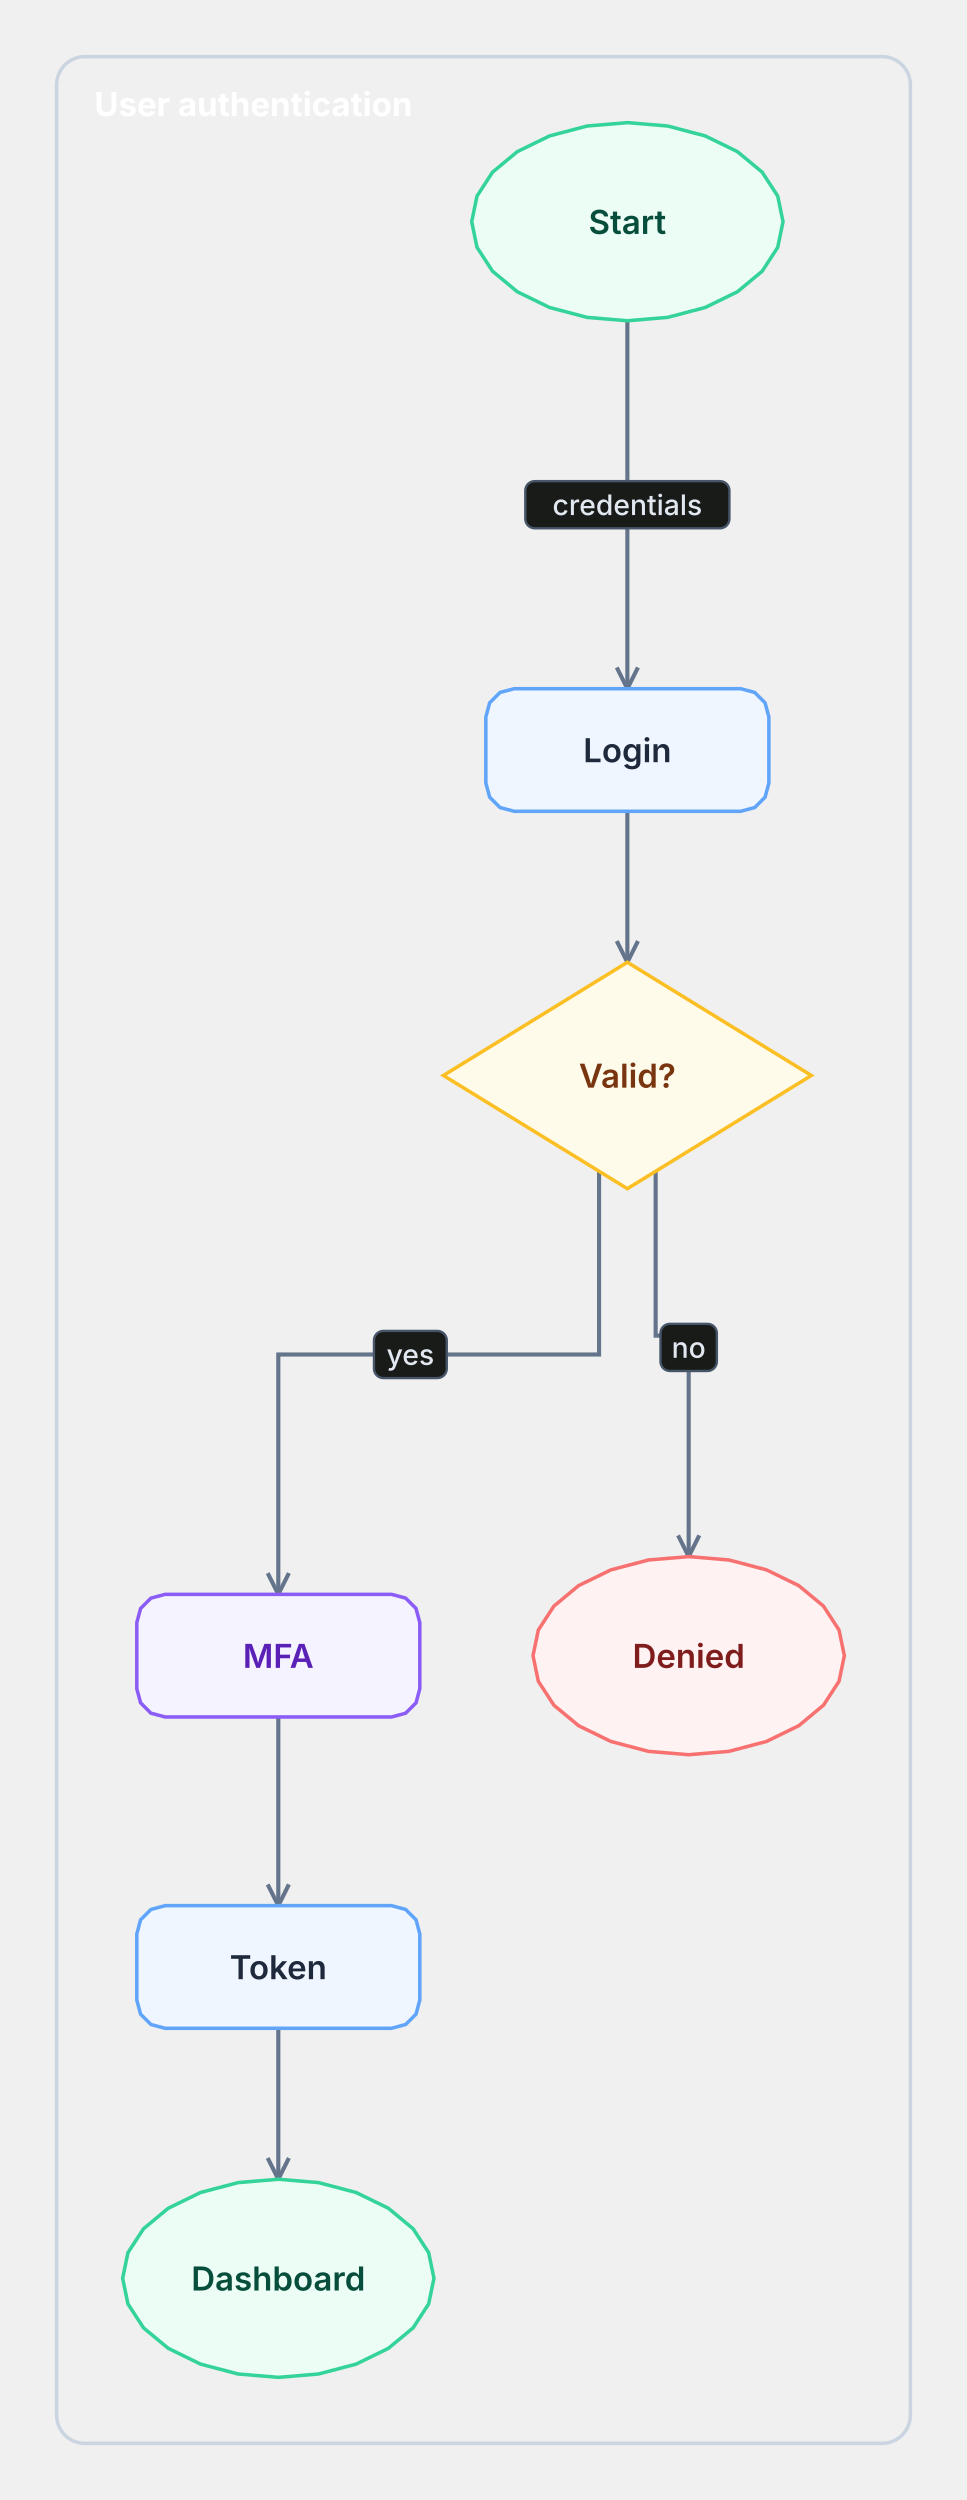
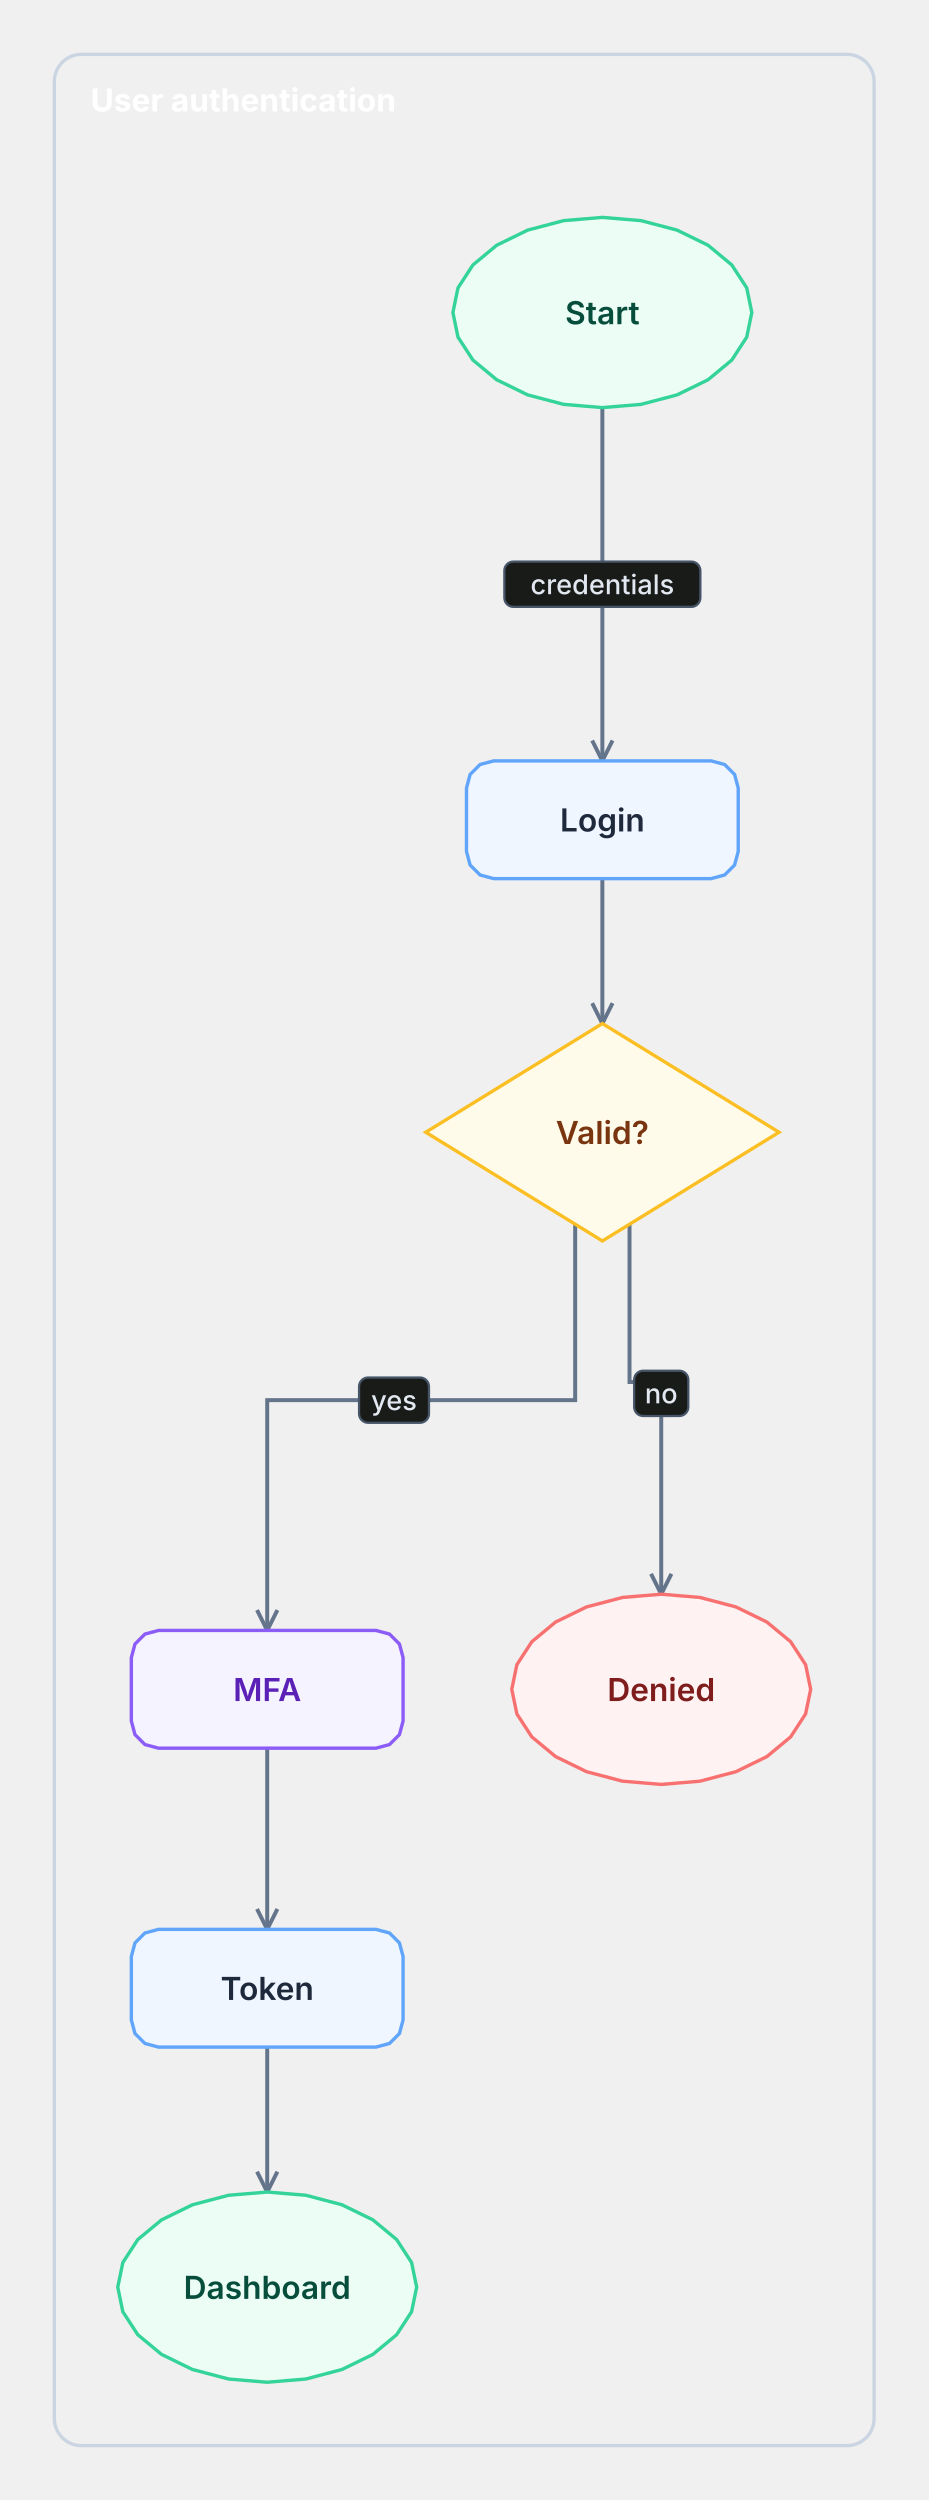
- <svg xmlns="http://www.w3.org/2000/svg" viewBox="-24 -24 410 1060" width="410" height="1060" data-openflowkit-document="template-auth-flow" data-page="page-1" data-theme="dark" data-pixel-ratio="1">
+ <svg xmlns="http://www.w3.org/2000/svg" viewBox="-24 -24 410 1104" width="410" height="1104" data-openflowkit-document="template-auth-flow" data-page="page-1" data-theme="dark" data-pixel-ratio="1">
  <g data-node-id="dsl-2blysz" transform="matrix(1 0 0 1 0 0)">
-     <rect x="0" y="0" width="362" height="1012" rx="12" fill="rgba(241,245,249,0.08)" stroke="#cbd5e1" stroke-width="1.5" />
+     <rect x="0" y="0" width="362" height="1056" rx="12" fill="rgba(241,245,249,0.08)" stroke="#cbd5e1" stroke-width="1.5" />
    <g>
      <text x="16" y="20" text-anchor="start" dominant-baseline="middle" fill="#ffffff" font-family="Inter, ui-sans-serif, system-ui, sans-serif" font-size="14" font-weight="700">User authentication</text>
    </g>
  </g>
  <g data-connector-id="edge:start-&gt;login:1">
-     <path d="M242 112 L242 268" fill="none" stroke="#64748b" stroke-width="1.75" opacity="1" />
-     <rect x="198.72" y="180" width="86.56" height="20" rx="4" fill="#191b19" stroke="#475569" stroke-width="1" />
-     <text x="242" y="190" text-anchor="middle" dominant-baseline="middle" fill="#e2e8f0" font-family="Inter, ui-sans-serif, system-ui, sans-serif" font-size="12" font-weight="500">credentials</text>
-     <path d="M237.5 259 L242 268 L246.5 259" fill="none" stroke="#64748b" stroke-width="1.75" opacity="1" stroke-linejoin="round" />
+     <path d="M242 156 L242 312" fill="none" stroke="#64748b" stroke-width="1.75" opacity="1" />
+     <rect x="198.72" y="224" width="86.56" height="20" rx="4" fill="#191b19" stroke="#475569" stroke-width="1" />
+     <text x="242" y="234" text-anchor="middle" dominant-baseline="middle" fill="#e2e8f0" font-family="Inter, ui-sans-serif, system-ui, sans-serif" font-size="12" font-weight="500">credentials</text>
+     <path d="M237.5 303 L242 312 L246.5 303" fill="none" stroke="#64748b" stroke-width="1.75" opacity="1" stroke-linejoin="round" />
  </g>
  <g data-connector-id="edge:login-&gt;valid:1">
-     <path d="M242 320 L242 384" fill="none" stroke="#64748b" stroke-width="1.75" opacity="1" />
-     <path d="M237.5 375 L242 384 L246.5 375" fill="none" stroke="#64748b" stroke-width="1.75" opacity="1" stroke-linejoin="round" />
+     <path d="M242 364 L242 428" fill="none" stroke="#64748b" stroke-width="1.75" opacity="1" />
+     <path d="M237.5 419 L242 428 L246.5 419" fill="none" stroke="#64748b" stroke-width="1.75" opacity="1" stroke-linejoin="round" />
  </g>
  <g data-connector-id="edge:valid-&gt;mfa:1">
-     <path d="M230 472.615 L230 550.308 L94 550.308 L94 652" fill="none" stroke="#64748b" stroke-width="1.75" opacity="1" />
-     <rect x="134.56" y="540.308" width="30.88" height="20" rx="4" fill="#191b19" stroke="#475569" stroke-width="1" />
-     <text x="150" y="550.308" text-anchor="middle" dominant-baseline="middle" fill="#e2e8f0" font-family="Inter, ui-sans-serif, system-ui, sans-serif" font-size="12" font-weight="500">yes</text>
-     <path d="M89.5 643 L94 652 L98.5 643" fill="none" stroke="#64748b" stroke-width="1.75" opacity="1" stroke-linejoin="round" />
+     <path d="M230 516.615 L230 594.308 L94 594.308 L94 696" fill="none" stroke="#64748b" stroke-width="1.75" opacity="1" />
+     <rect x="134.56" y="584.308" width="30.88" height="20" rx="4" fill="#191b19" stroke="#475569" stroke-width="1" />
+     <text x="150" y="594.308" text-anchor="middle" dominant-baseline="middle" fill="#e2e8f0" font-family="Inter, ui-sans-serif, system-ui, sans-serif" font-size="12" font-weight="500">yes</text>
+     <path d="M89.5 687 L94 696 L98.5 687" fill="none" stroke="#64748b" stroke-width="1.75" opacity="1" stroke-linejoin="round" />
  </g>
  <g data-connector-id="edge:valid-&gt;denied:1">
-     <path d="M254 472.615 L254 542.308 L268 542.308 L268 636" fill="none" stroke="#64748b" stroke-width="1.75" opacity="1" />
-     <rect x="256.04" y="537.308" width="23.92" height="20" rx="4" fill="#191b19" stroke="#475569" stroke-width="1" />
-     <text x="268" y="547.308" text-anchor="middle" dominant-baseline="middle" fill="#e2e8f0" font-family="Inter, ui-sans-serif, system-ui, sans-serif" font-size="12" font-weight="500">no</text>
-     <path d="M263.5 627 L268 636 L272.5 627" fill="none" stroke="#64748b" stroke-width="1.75" opacity="1" stroke-linejoin="round" />
+     <path d="M254 516.615 L254 586.308 L268 586.308 L268 680" fill="none" stroke="#64748b" stroke-width="1.75" opacity="1" />
+     <rect x="256.04" y="581.308" width="23.92" height="20" rx="4" fill="#191b19" stroke="#475569" stroke-width="1" />
+     <text x="268" y="591.308" text-anchor="middle" dominant-baseline="middle" fill="#e2e8f0" font-family="Inter, ui-sans-serif, system-ui, sans-serif" font-size="12" font-weight="500">no</text>
+     <path d="M263.5 671 L268 680 L272.5 671" fill="none" stroke="#64748b" stroke-width="1.75" opacity="1" stroke-linejoin="round" />
  </g>
  <g data-connector-id="edge:mfa-&gt;token:1">
-     <path d="M94 704 L94 784" fill="none" stroke="#64748b" stroke-width="1.75" opacity="1" />
-     <path d="M89.5 775 L94 784 L98.5 775" fill="none" stroke="#64748b" stroke-width="1.75" opacity="1" stroke-linejoin="round" />
+     <path d="M94 748 L94 828" fill="none" stroke="#64748b" stroke-width="1.75" opacity="1" />
+     <path d="M89.5 819 L94 828 L98.5 819" fill="none" stroke="#64748b" stroke-width="1.75" opacity="1" stroke-linejoin="round" />
  </g>
  <g data-connector-id="edge:token-&gt;dashboard:1">
-     <path d="M94 836 L94 900" fill="none" stroke="#64748b" stroke-width="1.75" opacity="1" />
-     <path d="M89.5 891 L94 900 L98.5 891" fill="none" stroke="#64748b" stroke-width="1.75" opacity="1" stroke-linejoin="round" />
+     <path d="M94 880 L94 944" fill="none" stroke="#64748b" stroke-width="1.75" opacity="1" />
+     <path d="M89.5 935 L94 944 L98.5 935" fill="none" stroke="#64748b" stroke-width="1.75" opacity="1" stroke-linejoin="round" />
  </g>
-   <g data-node-id="start" transform="matrix(1 0 0 1 176 28)">
+   <g data-node-id="start" transform="matrix(1 0 0 1 176 72)">
    <path d="M132 42 L129.751 52.87 L123.158 63 L112.669 71.698 L99 78.373 L83.082 82.569 L66 84 L48.918 82.569 L33 78.373 L19.331 71.698 L8.842 63 L2.249 52.87 L0 42 L2.249 31.13 L8.842 21 L19.331 12.302 L33 5.627 L48.918 1.431 L66 0 L83.082 1.431 L99 5.627 L112.669 12.302 L123.158 21 L129.751 31.13 Z" fill="#ecfdf5" stroke="#34d399" stroke-width="1.5" />
    <g>
      <text x="66" y="42" text-anchor="middle" dominant-baseline="middle" fill="#064e3b" font-family="Inter, ui-sans-serif, system-ui, sans-serif" font-size="14" font-weight="600">Start</text>
    </g>
  </g>
-   <g data-node-id="login" transform="matrix(1 0 0 1 182 268)">
+   <g data-node-id="login" transform="matrix(1 0 0 1 182 312)">
    <path d="M108 0 L114 1.608 L118.392 6 L120 12 L120 40 L118.392 46 L114 50.392 L108 52 L12 52 L6 50.392 L1.608 46 L0 40 L0 12 L1.608 6 L6 1.608 L12 0 Z" fill="#eff6ff" stroke="#60a5fa" stroke-width="1.5" />
    <g>
      <text x="60" y="26" text-anchor="middle" dominant-baseline="middle" fill="#1e293b" font-family="Inter, ui-sans-serif, system-ui, sans-serif" font-size="14" font-weight="600">Login</text>
    </g>
  </g>
-   <g data-node-id="valid" transform="matrix(1 0 0 1 164 384)">
+   <g data-node-id="valid" transform="matrix(1 0 0 1 164 428)">
    <path d="M78 0 L156 48 L78 96 L0 48 Z" fill="#fffbeb" stroke="#fbbf24" stroke-width="1.5" />
    <g>
      <text x="78" y="48" text-anchor="middle" dominant-baseline="middle" fill="#78350f" font-family="Inter, ui-sans-serif, system-ui, sans-serif" font-size="14" font-weight="600">Valid?</text>
    </g>
  </g>
-   <g data-node-id="mfa" transform="matrix(1 0 0 1 34 652)">
+   <g data-node-id="mfa" transform="matrix(1 0 0 1 34 696)">
    <path d="M108 0 L114 1.608 L118.392 6 L120 12 L120 40 L118.392 46 L114 50.392 L108 52 L12 52 L6 50.392 L1.608 46 L0 40 L0 12 L1.608 6 L6 1.608 L12 0 Z" fill="#f5f3ff" stroke="#8b5cf6" stroke-width="1.5" />
    <g>
      <text x="60" y="26" text-anchor="middle" dominant-baseline="middle" fill="#5b21b6" font-family="Inter, ui-sans-serif, system-ui, sans-serif" font-size="14" font-weight="600">MFA</text>
    </g>
  </g>
-   <g data-node-id="denied" transform="matrix(1 0 0 1 202 636)">
+   <g data-node-id="denied" transform="matrix(1 0 0 1 202 680)">
    <path d="M132 42 L129.751 52.87 L123.158 63 L112.669 71.698 L99 78.373 L83.082 82.569 L66 84 L48.918 82.569 L33 78.373 L19.331 71.698 L8.842 63 L2.249 52.87 L0 42 L2.249 31.13 L8.842 21 L19.331 12.302 L33 5.627 L48.918 1.431 L66 0 L83.082 1.431 L99 5.627 L112.669 12.302 L123.158 21 L129.751 31.13 Z" fill="#fef2f2" stroke="#f87171" stroke-width="1.5" />
    <g>
      <text x="66" y="42" text-anchor="middle" dominant-baseline="middle" fill="#7f1d1d" font-family="Inter, ui-sans-serif, system-ui, sans-serif" font-size="14" font-weight="600">Denied</text>
    </g>
  </g>
-   <g data-node-id="token" transform="matrix(1 0 0 1 34 784)">
+   <g data-node-id="token" transform="matrix(1 0 0 1 34 828)">
    <path d="M108 0 L114 1.608 L118.392 6 L120 12 L120 40 L118.392 46 L114 50.392 L108 52 L12 52 L6 50.392 L1.608 46 L0 40 L0 12 L1.608 6 L6 1.608 L12 0 Z" fill="#eff6ff" stroke="#60a5fa" stroke-width="1.5" />
    <g>
      <text x="60" y="26" text-anchor="middle" dominant-baseline="middle" fill="#1e293b" font-family="Inter, ui-sans-serif, system-ui, sans-serif" font-size="14" font-weight="600">Token</text>
    </g>
  </g>
-   <g data-node-id="dashboard" transform="matrix(1 0 0 1 28 900)">
+   <g data-node-id="dashboard" transform="matrix(1 0 0 1 28 944)">
    <path d="M132 42 L129.751 52.87 L123.158 63 L112.669 71.698 L99 78.373 L83.082 82.569 L66 84 L48.918 82.569 L33 78.373 L19.331 71.698 L8.842 63 L2.249 52.87 L0 42 L2.249 31.13 L8.842 21 L19.331 12.302 L33 5.627 L48.918 1.431 L66 0 L83.082 1.431 L99 5.627 L112.669 12.302 L123.158 21 L129.751 31.13 Z" fill="#ecfdf5" stroke="#34d399" stroke-width="1.5" />
    <g>
      <text x="66" y="42" text-anchor="middle" dominant-baseline="middle" fill="#064e3b" font-family="Inter, ui-sans-serif, system-ui, sans-serif" font-size="14" font-weight="600">Dashboard</text>
    </g>
  </g>
</svg>
